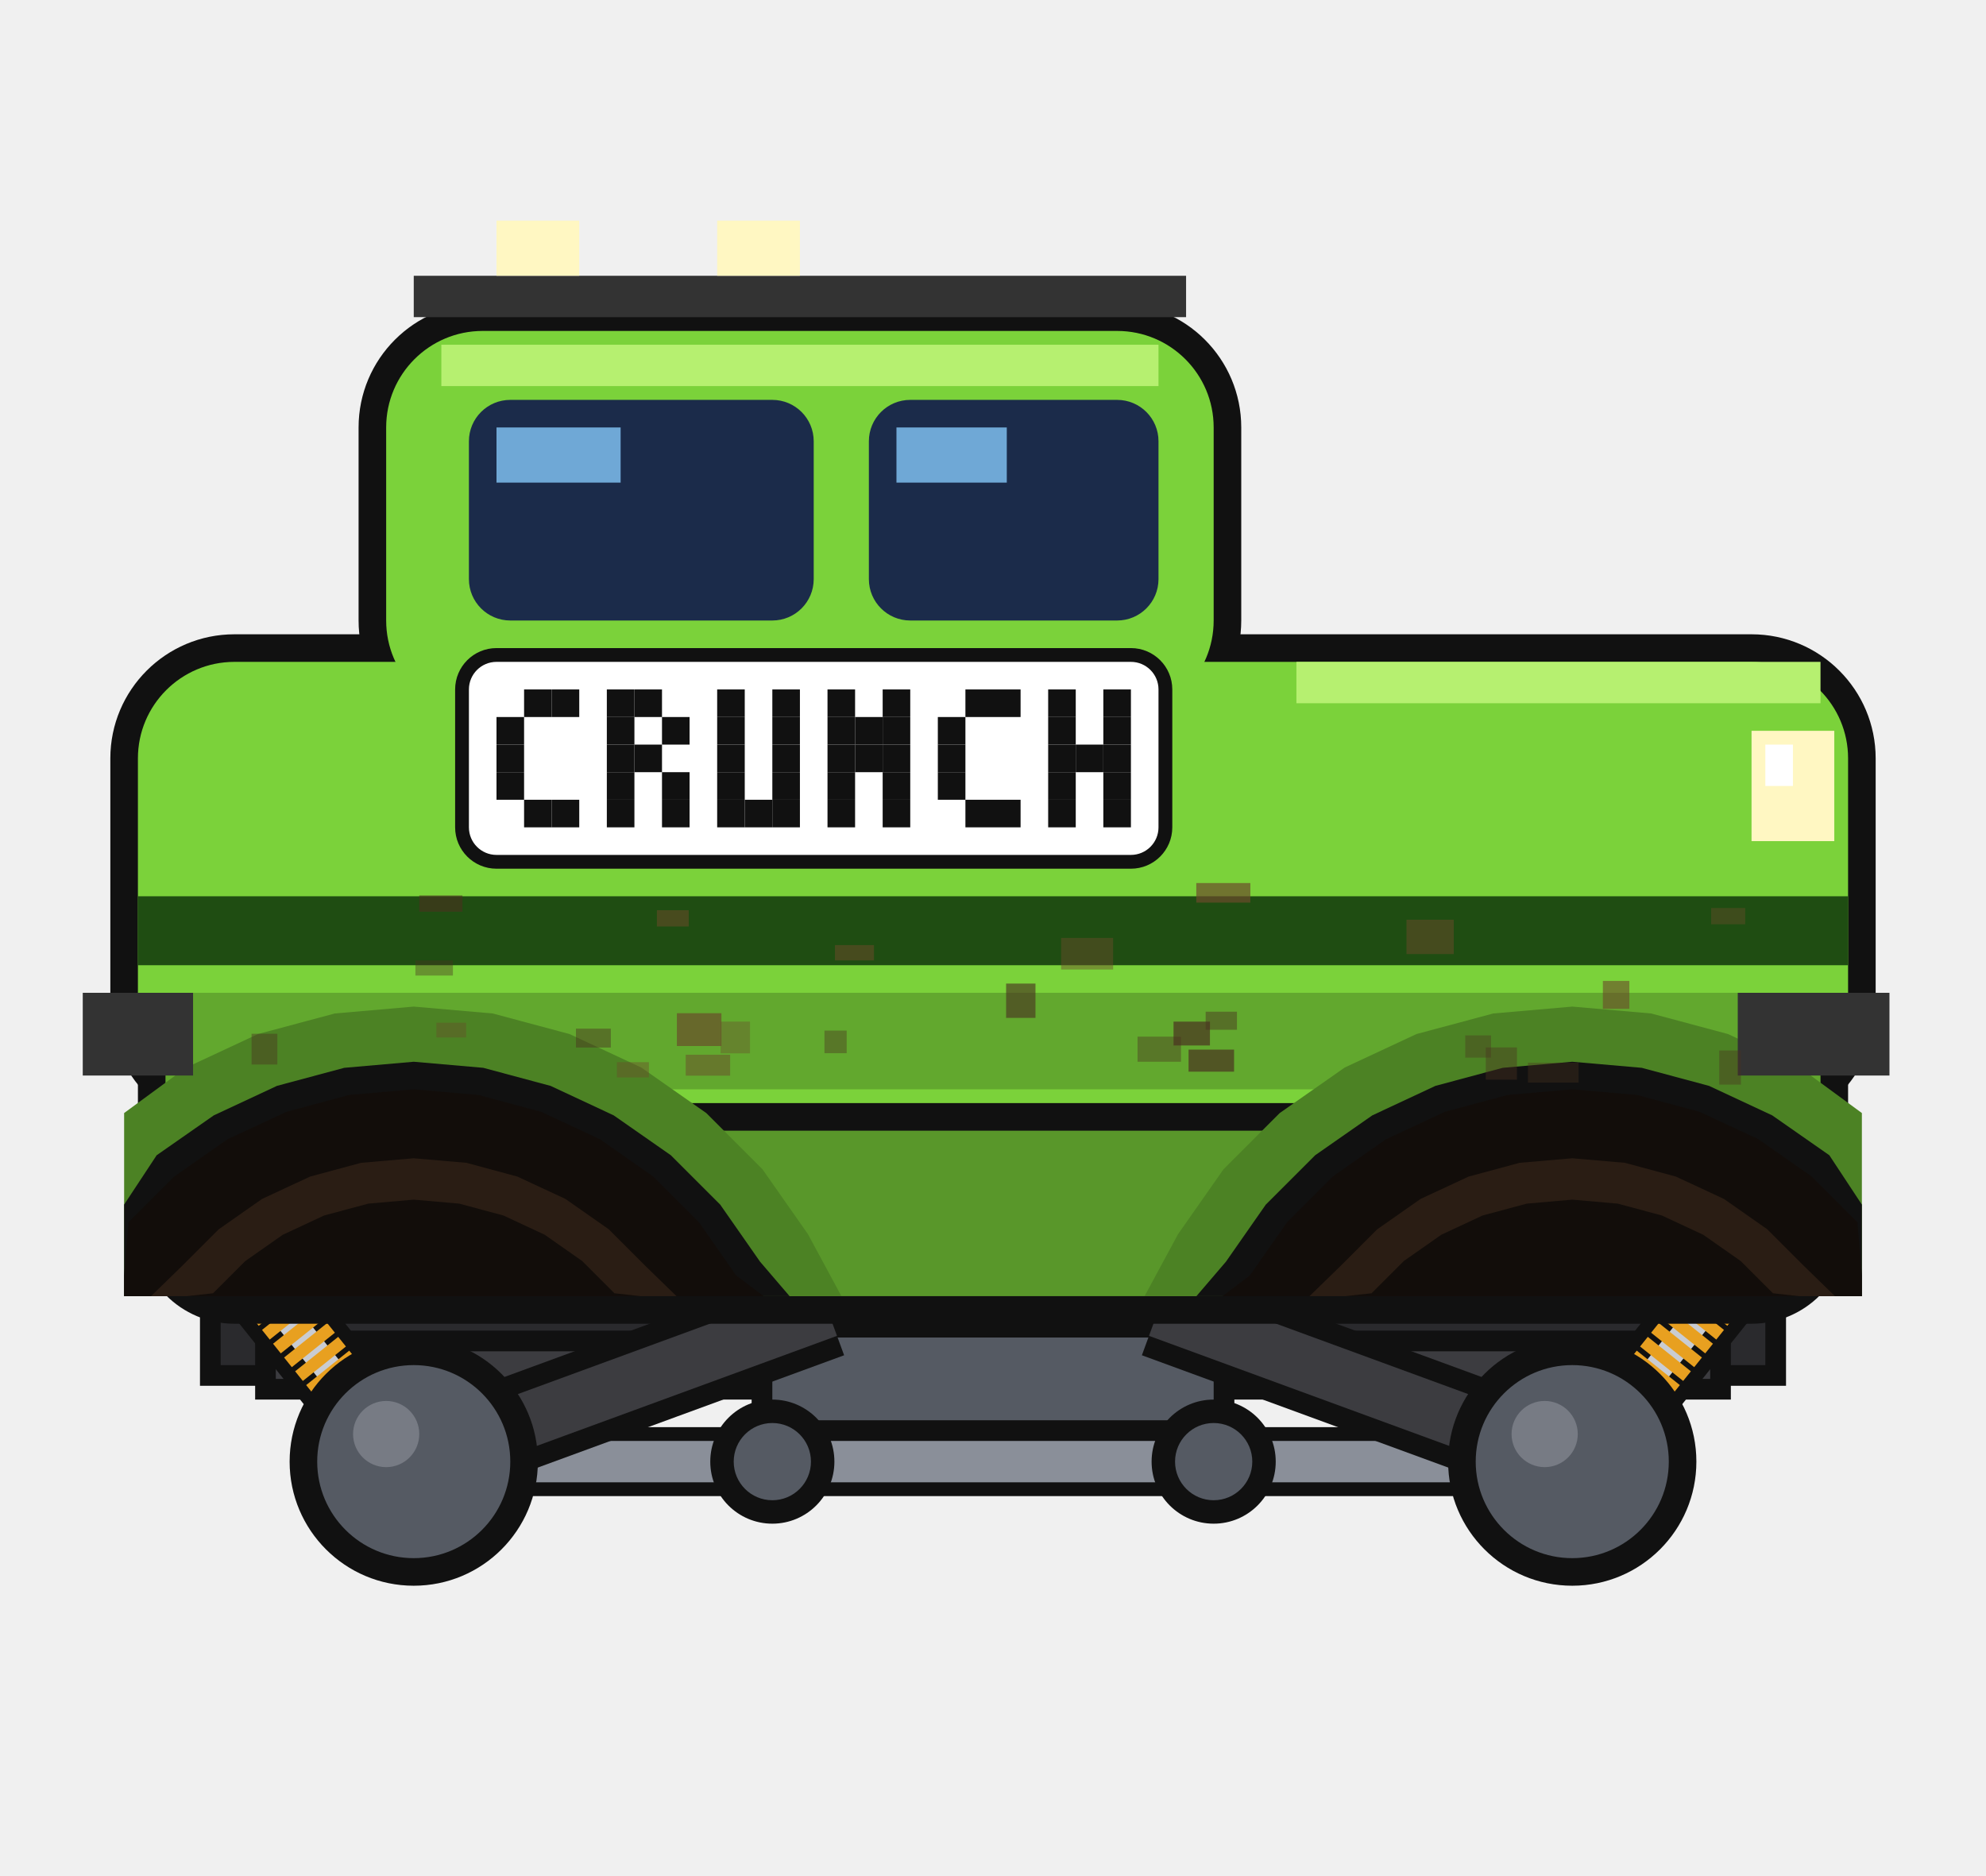
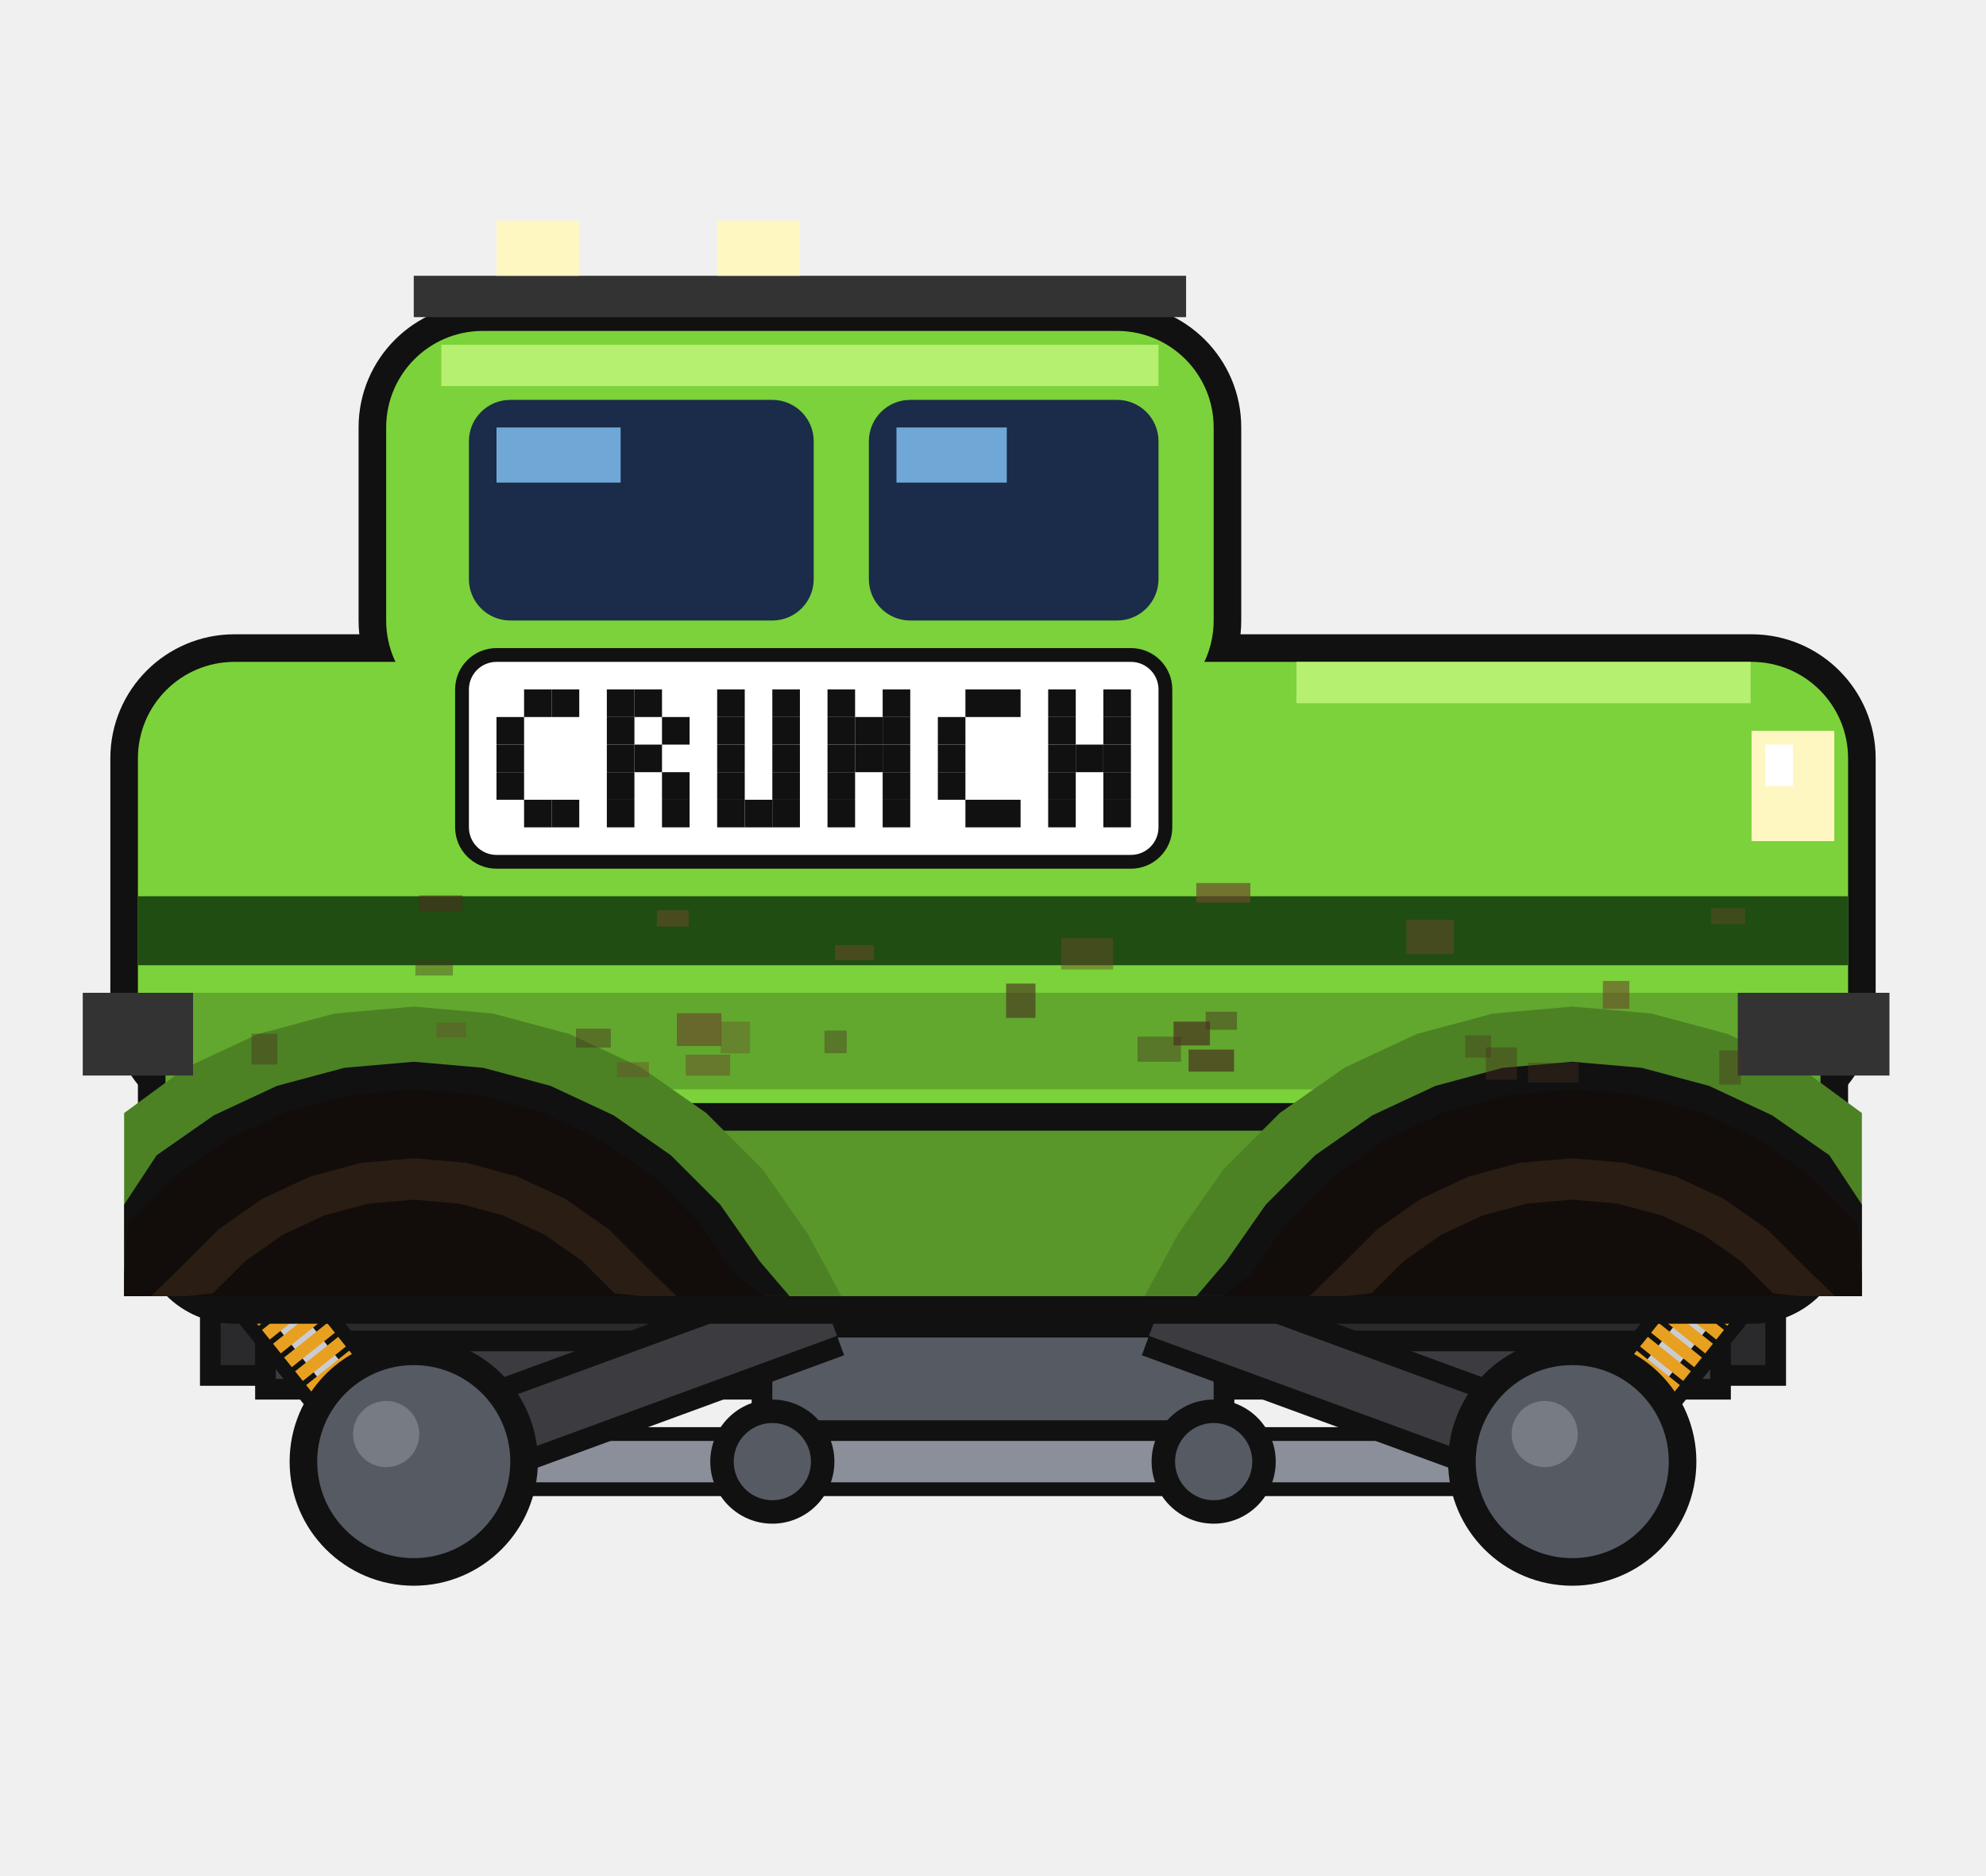
- <svg xmlns="http://www.w3.org/2000/svg" width="144" height="136" viewBox="0 0 144 136">
-   <rect x="14.5" y="89.5" width="115" height="11" fill="#111111" />
-   <rect x="16" y="91" width="112" height="8" fill="#2a2a2d" />
-   <rect x="18.5" y="96.5" width="107" height="5" fill="#111111" />
-   <rect x="20" y="98" width="104" height="2" fill="#3c3c40" />
-   <rect x="54.5" y="95.5" width="35" height="9" fill="#111111" />
-   <rect x="56" y="97" width="32" height="6" fill="#555a63" />
-   <line x1="30" y1="106" x2="114" y2="106" fill="none" stroke="#111111" stroke-width="5" />
-   <line x1="30" y1="106" x2="114" y2="106" fill="none" stroke="#8a8f99" stroke-width="3" />
-   <circle cx="56" cy="106" r="4.5" fill="#111111" />
-   <circle cx="88" cy="106" r="4.5" fill="#111111" />
-   <circle cx="56" cy="106" r="2.8" fill="#555a63" />
-   <circle cx="88" cy="106" r="2.8" fill="#555a63" />
-   <line x1="30" y1="106" x2="60" y2="95" fill="none" stroke="#111111" stroke-width="7" />
-   <line x1="30" y1="106" x2="60" y2="95" fill="none" stroke="#3c3c40" stroke-width="4" />
-   <line x1="18" y1="92" x2="26" y2="102" fill="none" stroke="#111111" stroke-width="6" />
-   <line x1="18" y1="92" x2="26" y2="102" fill="none" stroke="#c9ccd2" stroke-width="2" />
-   <line x1="18.96" y1="93.2" x2="19.52" y2="93.9" fill="none" stroke="#e8a020" stroke-width="4" />
-   <line x1="19.76" y1="94.2" x2="20.32" y2="94.9" fill="none" stroke="#e8a020" stroke-width="4" />
-   <line x1="20.56" y1="95.2" x2="21.12" y2="95.9" fill="none" stroke="#e8a020" stroke-width="4" />
-   <line x1="21.36" y1="96.2" x2="21.92" y2="96.9" fill="none" stroke="#e8a020" stroke-width="4" />
-   <line x1="22.16" y1="97.2" x2="22.72" y2="97.9" fill="none" stroke="#e8a020" stroke-width="4" />
-   <line x1="22.96" y1="98.2" x2="23.52" y2="98.9" fill="none" stroke="#e8a020" stroke-width="4" />
-   <line x1="23.76" y1="99.2" x2="24.32" y2="99.9" fill="none" stroke="#e8a020" stroke-width="4" />
-   <circle cx="30" cy="106" r="9" fill="#111111" />
-   <circle cx="30" cy="106" r="7" fill="#555a63" />
-   <circle cx="28" cy="104" r="2.4" fill="#777b84" />
-   <line x1="114" y1="106" x2="84" y2="95" fill="none" stroke="#111111" stroke-width="7" />
-   <line x1="114" y1="106" x2="84" y2="95" fill="none" stroke="#3c3c40" stroke-width="4" />
-   <line x1="126" y1="92" x2="118" y2="102" fill="none" stroke="#111111" stroke-width="6" />
-   <line x1="126" y1="92" x2="118" y2="102" fill="none" stroke="#c9ccd2" stroke-width="2" />
-   <line x1="125.04" y1="93.2" x2="124.48" y2="93.9" fill="none" stroke="#e8a020" stroke-width="4" />
-   <line x1="124.24" y1="94.2" x2="123.68" y2="94.9" fill="none" stroke="#e8a020" stroke-width="4" />
-   <line x1="123.44" y1="95.2" x2="122.88" y2="95.9" fill="none" stroke="#e8a020" stroke-width="4" />
-   <line x1="122.64" y1="96.2" x2="122.08" y2="96.9" fill="none" stroke="#e8a020" stroke-width="4" />
-   <line x1="121.84" y1="97.2" x2="121.28" y2="97.9" fill="none" stroke="#e8a020" stroke-width="4" />
-   <line x1="121.04" y1="98.2" x2="120.48" y2="98.9" fill="none" stroke="#e8a020" stroke-width="4" />
-   <line x1="120.24" y1="99.2" x2="119.68" y2="99.9" fill="none" stroke="#e8a020" stroke-width="4" />
-   <circle cx="114" cy="106" r="9" fill="#111111" />
-   <circle cx="114" cy="106" r="7" fill="#555a63" />
-   <circle cx="112" cy="104" r="2.4" fill="#777b84" />
-   <rect x="10" y="70" width="124" height="26" rx="7" fill="#111111" />
-   <rect x="12" y="72" width="120" height="22" rx="5" fill="#59972a" />
-   <rect x="8" y="46" width="128" height="36" rx="9" fill="#111111" />
-   <rect x="26" y="22" width="64" height="32" rx="9" fill="#111111" />
-   <rect x="10" y="48" width="124" height="32" rx="7" fill="#7bd23a" />
-   <rect x="28" y="24" width="60" height="28" rx="7" fill="#7bd23a" />
-   <rect x="12" y="72" width="120" height="7" fill="#62a82e" />
-   <rect x="32" y="25" width="52" height="3" fill="#b6f070" />
-   <rect x="94" y="48" width="38" height="3" fill="#b6f070" />
-   <rect x="10" y="65" width="124" height="5" fill="#1f4d12" />
-   <rect x="34" y="29" width="25" height="16" rx="3" fill="#1b2b4a" />
-   <rect x="63" y="29" width="21" height="16" rx="3" fill="#1b2b4a" />
-   <rect x="36" y="31" width="9" height="4" fill="#6fa8d6" />
-   <rect x="65" y="31" width="8" height="4" fill="#6fa8d6" />
-   <polygon points="9,94 9,94 9,94 9,89.5 9,84.79 9,80.72 13.5,77.42 18.71,74.99 24.27,73.5 30,73 35.73,73.5 41.29,74.99 46.5,77.42 51.21,80.72 55.28,84.79 58.58,89.5 61.01,94 62.5,94 63,94" fill="#4c8224" />
-   <polygon points="9,94 9,94 9,94 9,91.5 9,87.36 11.36,83.78 15.5,80.89 20.08,78.75 24.96,77.44 30,77 35.04,77.44 39.92,78.75 44.5,80.89 48.64,83.78 52.22,87.36 55.11,91.5 57.25,94 58.56,94 59,94" fill="#111111" />
-   <polygon points="9,94 9,94 9,94 9,92.5 9.32,88.64 12.64,85.32 16.5,82.62 20.77,80.63 25.31,79.41 30,79 34.69,79.41 39.23,80.63 43.5,82.62 47.36,85.32 50.68,88.64 53.38,92.5 55.37,94 56.59,94 57,94" fill="#120d0a" />
-   <polygon points="9,94 9,94 9.33,94 10.95,94 13.15,91.86 15.86,89.15 19,86.95 22.48,85.33 26.18,84.33 30,84 33.82,84.33 37.52,85.33 41,86.95 44.14,89.15 46.85,91.86 49.05,94 50.67,94 51.67,94 52,94" fill="#2a1d14" />
-   <polygon points="11,94 11.29,94 12.15,94 13.55,94 15.45,93.79 17.79,91.45 20.5,89.55 23.5,88.15 26.7,87.29 30,87 33.3,87.29 36.5,88.15 39.5,89.55 42.21,91.45 44.55,93.79 46.45,94 47.85,94 48.71,94 49,94" fill="#120d0a" />
-   <polygon points="81,94 81.5,94 82.99,94 85.42,89.5 88.72,84.79 92.79,80.72 97.5,77.42 102.71,74.99 108.27,73.5 114,73 119.73,73.5 125.29,74.99 130.5,77.42 135,80.72 135,84.79 135,89.5 135,94 135,94 135,94" fill="#4c8224" />
-   <polygon points="85,94 85.44,94 86.75,94 88.89,91.5 91.78,87.36 95.36,83.78 99.5,80.89 104.08,78.75 108.96,77.44 114,77 119.04,77.44 123.92,78.75 128.5,80.89 132.64,83.78 135,87.36 135,91.5 135,94 135,94 135,94" fill="#111111" />
-   <polygon points="87,94 87.41,94 88.63,94 90.62,92.5 93.32,88.64 96.64,85.32 100.5,82.62 104.77,80.63 109.31,79.41 114,79 118.69,79.41 123.23,80.63 127.5,82.62 131.36,85.32 134.68,88.64 135,92.5 135,94 135,94 135,94" fill="#120d0a" />
-   <polygon points="92,94 92.33,94 93.33,94 94.95,94 97.15,91.86 99.86,89.15 103,86.95 106.48,85.33 110.18,84.33 114,84 117.82,84.33 121.52,85.33 125,86.95 128.14,89.15 130.85,91.86 133.05,94 134.67,94 135,94 135,94" fill="#2a1d14" />
-   <polygon points="95,94 95.29,94 96.15,94 97.55,94 99.45,93.79 101.79,91.45 104.5,89.55 107.5,88.15 110.7,87.29 114,87 117.3,87.29 120.5,88.15 123.5,89.55 126.21,91.45 128.55,93.79 130.45,94 131.85,94 132.71,94 133,94" fill="#120d0a" />
-   <rect x="33" y="47" width="52" height="16" rx="3" fill="#111111" />
-   <rect x="34" y="48" width="50" height="14" rx="2" fill="#ffffff" />
-   <rect x="38" y="50" width="2" height="2" fill="#111111" />
-   <rect x="40" y="50" width="2" height="2" fill="#111111" />
-   <rect x="36" y="52" width="2" height="2" fill="#111111" />
-   <rect x="36" y="54" width="2" height="2" fill="#111111" />
-   <rect x="36" y="56" width="2" height="2" fill="#111111" />
-   <rect x="38" y="58" width="2" height="2" fill="#111111" />
-   <rect x="40" y="58" width="2" height="2" fill="#111111" />
-   <rect x="44" y="50" width="2" height="2" fill="#111111" />
-   <rect x="46" y="50" width="2" height="2" fill="#111111" />
-   <rect x="44" y="52" width="2" height="2" fill="#111111" />
-   <rect x="48" y="52" width="2" height="2" fill="#111111" />
-   <rect x="44" y="54" width="2" height="2" fill="#111111" />
-   <rect x="46" y="54" width="2" height="2" fill="#111111" />
-   <rect x="44" y="56" width="2" height="2" fill="#111111" />
-   <rect x="48" y="56" width="2" height="2" fill="#111111" />
-   <rect x="44" y="58" width="2" height="2" fill="#111111" />
-   <rect x="48" y="58" width="2" height="2" fill="#111111" />
-   <rect x="52" y="50" width="2" height="2" fill="#111111" />
-   <rect x="56" y="50" width="2" height="2" fill="#111111" />
-   <rect x="52" y="52" width="2" height="2" fill="#111111" />
-   <rect x="56" y="52" width="2" height="2" fill="#111111" />
-   <rect x="52" y="54" width="2" height="2" fill="#111111" />
-   <rect x="56" y="54" width="2" height="2" fill="#111111" />
-   <rect x="52" y="56" width="2" height="2" fill="#111111" />
-   <rect x="56" y="56" width="2" height="2" fill="#111111" />
-   <rect x="52" y="58" width="2" height="2" fill="#111111" />
-   <rect x="54" y="58" width="2" height="2" fill="#111111" />
-   <rect x="56" y="58" width="2" height="2" fill="#111111" />
-   <rect x="60" y="50" width="2" height="2" fill="#111111" />
-   <rect x="64" y="50" width="2" height="2" fill="#111111" />
-   <rect x="60" y="52" width="2" height="2" fill="#111111" />
-   <rect x="62" y="52" width="2" height="2" fill="#111111" />
-   <rect x="64" y="52" width="2" height="2" fill="#111111" />
-   <rect x="60" y="54" width="2" height="2" fill="#111111" />
-   <rect x="62" y="54" width="2" height="2" fill="#111111" />
-   <rect x="64" y="54" width="2" height="2" fill="#111111" />
-   <rect x="60" y="56" width="2" height="2" fill="#111111" />
-   <rect x="64" y="56" width="2" height="2" fill="#111111" />
-   <rect x="60" y="58" width="2" height="2" fill="#111111" />
-   <rect x="64" y="58" width="2" height="2" fill="#111111" />
-   <rect x="70" y="50" width="2" height="2" fill="#111111" />
-   <rect x="72" y="50" width="2" height="2" fill="#111111" />
-   <rect x="68" y="52" width="2" height="2" fill="#111111" />
-   <rect x="68" y="54" width="2" height="2" fill="#111111" />
-   <rect x="68" y="56" width="2" height="2" fill="#111111" />
-   <rect x="70" y="58" width="2" height="2" fill="#111111" />
-   <rect x="72" y="58" width="2" height="2" fill="#111111" />
-   <rect x="76" y="50" width="2" height="2" fill="#111111" />
-   <rect x="80" y="50" width="2" height="2" fill="#111111" />
-   <rect x="76" y="52" width="2" height="2" fill="#111111" />
-   <rect x="80" y="52" width="2" height="2" fill="#111111" />
-   <rect x="76" y="54" width="2" height="2" fill="#111111" />
-   <rect x="78" y="54" width="2" height="2" fill="#111111" />
-   <rect x="80" y="54" width="2" height="2" fill="#111111" />
-   <rect x="76" y="56" width="2" height="2" fill="#111111" />
-   <rect x="80" y="56" width="2" height="2" fill="#111111" />
-   <rect x="76" y="58" width="2" height="2" fill="#111111" />
-   <rect x="80" y="58" width="2" height="2" fill="#111111" />
-   <rect x="30" y="20" width="56" height="3" fill="#333333" />
-   <rect x="36" y="16" width="6" height="4" fill="#fff7c2" />
-   <rect x="52" y="16" width="6" height="4" fill="#fff7c2" />
-   <rect x="127" y="53" width="6" height="8" fill="#fff7c2" />
-   <rect x="128" y="54" width="2" height="3" fill="#ffffff" />
-   <rect x="126" y="72" width="11" height="6" fill="#333333" />
-   <rect x="6" y="72" width="8" height="6" fill="#333333" />
-   <rect x="86.74" y="64.04" width="3.92" height="1.42" fill="#6b4a2a" fill-opacity="0.69" />
-   <rect x="85.09" y="74.09" width="2.64" height="1.73" fill="#4a3220" fill-opacity="0.7" />
-   <rect x="30.12" y="69.65" width="2.72" height="1.1" fill="#4a3220" fill-opacity="0.4" />
-   <rect x="59.78" y="74.74" width="1.61" height="1.64" fill="#4a3220" fill-opacity="0.42" />
-   <rect x="82.48" y="75.18" width="3.15" height="1.82" fill="#4a3220" fill-opacity="0.42" />
-   <rect x="101.98" y="66.7" width="3.43" height="2.49" fill="#6b4a2a" fill-opacity="0.51" />
-   <rect x="41.76" y="74.6" width="2.53" height="1.37" fill="#4a3220" fill-opacity="0.46" />
-   <rect x="31.64" y="74.17" width="2.16" height="1.07" fill="#6b4a2a" fill-opacity="0.39" />
-   <rect x="86.18" y="76.12" width="3.3" height="1.6" fill="#4a3220" fill-opacity="0.7" />
-   <rect x="49.08" y="73.48" width="3.23" height="2.38" fill="#6b4a2a" fill-opacity="0.67" />
-   <rect x="110.79" y="77.07" width="3.67" height="1.44" fill="#4a3220" fill-opacity="0.36" />
-   <rect x="116.22" y="71.14" width="1.92" height="2.02" fill="#6b4a2a" fill-opacity="0.6" />
-   <rect x="124.07" y="65.85" width="2.47" height="1.18" fill="#6b4a2a" fill-opacity="0.41" />
-   <rect x="60.54" y="68.54" width="2.83" height="1.11" fill="#6b4a2a" fill-opacity="0.53" />
-   <rect x="107.73" y="75.96" width="2.26" height="2.34" fill="#4a3220" fill-opacity="0.41" />
-   <rect x="47.63" y="66.01" width="2.31" height="1.18" fill="#6b4a2a" fill-opacity="0.54" />
-   <rect x="30.4" y="64.94" width="3.13" height="1.18" fill="#4a3220" fill-opacity="0.59" />
-   <rect x="72.95" y="71.33" width="2.13" height="2.49" fill="#4a3220" fill-opacity="0.63" />
-   <rect x="124.66" y="76.18" width="1.57" height="2.48" fill="#4a3220" fill-opacity="0.41" />
-   <rect x="52.25" y="74.09" width="2.13" height="2.3" fill="#6b4a2a" fill-opacity="0.38" />
-   <rect x="106.24" y="75.09" width="1.87" height="1.61" fill="#4a3220" fill-opacity="0.38" />
-   <rect x="76.94" y="68.02" width="3.77" height="2.29" fill="#6b4a2a" fill-opacity="0.46" />
-   <rect x="87.42" y="73.37" width="2.27" height="1.31" fill="#4a3220" fill-opacity="0.48" />
-   <rect x="44.73" y="77.03" width="2.32" height="1.11" fill="#6b4a2a" fill-opacity="0.41" />
-   <rect x="18.24" y="74.97" width="1.87" height="2.23" fill="#4a3220" fill-opacity="0.44" />
-   <rect x="49.72" y="76.49" width="3.22" height="1.52" fill="#6b4a2a" fill-opacity="0.5" />
+ <svg xmlns="http://www.w3.org/2000/svg" width="144" height="136" viewBox="0 0 144 136" version="1.1" id="svg148">
+   <defs id="defs148" />
+   <rect x="14.5" y="89.5" width="115" height="11" fill="#111111" id="rect1" />
+   <rect x="16" y="91" width="112" height="8" fill="#2a2a2d" id="rect2" />
+   <rect x="18.5" y="96.5" width="107" height="5" fill="#111111" id="rect3" />
+   <rect x="20" y="98" width="104" height="2" fill="#3c3c40" id="rect4" />
+   <rect x="54.5" y="95.5" width="35" height="9" fill="#111111" id="rect5" />
+   <rect x="56" y="97" width="32" height="6" fill="#555a63" id="rect6" />
+   <line x1="30" y1="106" x2="114" y2="106" fill="none" stroke="#111111" stroke-width="5" id="line6" />
+   <line x1="30" y1="106" x2="114" y2="106" fill="none" stroke="#8a8f99" stroke-width="3" id="line7" />
+   <circle cx="56" cy="106" r="4.5" fill="#111111" id="circle7" />
+   <circle cx="88" cy="106" r="4.5" fill="#111111" id="circle8" />
+   <circle cx="56" cy="106" r="2.8" fill="#555a63" id="circle9" />
+   <circle cx="88" cy="106" r="2.8" fill="#555a63" id="circle10" />
+   <line x1="30" y1="106" x2="60" y2="95" fill="none" stroke="#111111" stroke-width="7" id="line10" />
+   <line x1="30" y1="106" x2="60" y2="95" fill="none" stroke="#3c3c40" stroke-width="4" id="line11" />
+   <line x1="18" y1="92" x2="26" y2="102" fill="none" stroke="#111111" stroke-width="6" id="line12" />
+   <line x1="18" y1="92" x2="26" y2="102" fill="none" stroke="#c9ccd2" stroke-width="2" id="line13" />
+   <line x1="18.96" y1="93.2" x2="19.52" y2="93.9" fill="none" stroke="#e8a020" stroke-width="4" id="line14" />
+   <line x1="19.76" y1="94.2" x2="20.32" y2="94.9" fill="none" stroke="#e8a020" stroke-width="4" id="line15" />
+   <line x1="20.56" y1="95.2" x2="21.12" y2="95.9" fill="none" stroke="#e8a020" stroke-width="4" id="line16" />
+   <line x1="21.36" y1="96.2" x2="21.92" y2="96.9" fill="none" stroke="#e8a020" stroke-width="4" id="line17" />
+   <line x1="22.16" y1="97.2" x2="22.72" y2="97.9" fill="none" stroke="#e8a020" stroke-width="4" id="line18" />
+   <line x1="22.96" y1="98.2" x2="23.52" y2="98.9" fill="none" stroke="#e8a020" stroke-width="4" id="line19" />
+   <line x1="23.76" y1="99.2" x2="24.32" y2="99.9" fill="none" stroke="#e8a020" stroke-width="4" id="line20" />
+   <circle cx="30" cy="106" r="9" fill="#111111" id="circle20" />
+   <circle cx="30" cy="106" r="7" fill="#555a63" id="circle21" />
+   <circle cx="28" cy="104" r="2.4" fill="#777b84" id="circle22" />
+   <line x1="114" y1="106" x2="84" y2="95" fill="none" stroke="#111111" stroke-width="7" id="line22" />
+   <line x1="114" y1="106" x2="84" y2="95" fill="none" stroke="#3c3c40" stroke-width="4" id="line23" />
+   <line x1="126" y1="92" x2="118" y2="102" fill="none" stroke="#111111" stroke-width="6" id="line24" />
+   <line x1="126" y1="92" x2="118" y2="102" fill="none" stroke="#c9ccd2" stroke-width="2" id="line25" />
+   <line x1="125.04" y1="93.2" x2="124.48" y2="93.9" fill="none" stroke="#e8a020" stroke-width="4" id="line26" />
+   <line x1="124.24" y1="94.2" x2="123.68" y2="94.9" fill="none" stroke="#e8a020" stroke-width="4" id="line27" />
+   <line x1="123.44" y1="95.2" x2="122.88" y2="95.9" fill="none" stroke="#e8a020" stroke-width="4" id="line28" />
+   <line x1="122.64" y1="96.2" x2="122.08" y2="96.9" fill="none" stroke="#e8a020" stroke-width="4" id="line29" />
+   <line x1="121.84" y1="97.2" x2="121.28" y2="97.9" fill="none" stroke="#e8a020" stroke-width="4" id="line30" />
+   <line x1="121.04" y1="98.2" x2="120.48" y2="98.9" fill="none" stroke="#e8a020" stroke-width="4" id="line31" />
+   <line x1="120.24" y1="99.2" x2="119.68" y2="99.9" fill="none" stroke="#e8a020" stroke-width="4" id="line32" />
+   <circle cx="114" cy="106" r="9" fill="#111111" id="circle32" />
+   <circle cx="114" cy="106" r="7" fill="#555a63" id="circle33" />
+   <circle cx="112" cy="104" r="2.4" fill="#777b84" id="circle34" />
+   <rect x="10" y="70" width="124" height="26" rx="7" fill="#111111" id="rect34" />
+   <rect x="12" y="72" width="120" height="22" rx="5" fill="#59972a" id="rect35" />
+   <rect x="8" y="46" width="128" height="36" rx="9" fill="#111111" id="rect36" />
+   <rect x="26" y="22" width="64" height="32" rx="9" fill="#111111" id="rect37" />
+   <rect x="10" y="48" width="124" height="32" rx="7" fill="#7bd23a" id="rect38" />
+   <rect x="28" y="24" width="60" height="28" rx="7" fill="#7bd23a" id="rect39" />
+   <rect x="12" y="72" width="120" height="7" fill="#62a82e" id="rect40" />
+   <rect x="32" y="25" width="52" height="3" fill="#b6f070" id="rect41" />
+   <rect x="94" y="48" width="32.933" height="3" fill="#b6f070" id="rect42" style="stroke-width:0.931" />
+   <rect x="10" y="65" width="124" height="5" fill="#1f4d12" id="rect43" />
+   <rect x="34" y="29" width="25" height="16" rx="3" fill="#1b2b4a" id="rect44" />
+   <rect x="63" y="29" width="21" height="16" rx="3" fill="#1b2b4a" id="rect45" />
+   <rect x="36" y="31" width="9" height="4" fill="#6fa8d6" id="rect46" />
+   <rect x="65" y="31" width="8" height="4" fill="#6fa8d6" id="rect47" />
+   <polygon points="9,94 9,94 9,94 9,89.5 9,84.79 9,80.72 13.5,77.42 18.71,74.99 24.27,73.5 30,73 35.73,73.5 41.29,74.99 46.5,77.42 51.21,80.72 55.28,84.79 58.58,89.5 61.01,94 62.5,94 63,94" fill="#4c8224" id="polygon47" />
+   <polygon points="9,94 9,94 9,94 9,91.5 9,87.36 11.36,83.78 15.5,80.89 20.08,78.75 24.96,77.44 30,77 35.04,77.44 39.92,78.75 44.5,80.89 48.64,83.78 52.22,87.36 55.11,91.5 57.25,94 58.56,94 59,94" fill="#111111" id="polygon48" />
+   <polygon points="9,94 9,94 9,94 9,92.5 9.32,88.64 12.64,85.32 16.5,82.62 20.77,80.63 25.31,79.41 30,79 34.69,79.41 39.23,80.63 43.5,82.62 47.36,85.32 50.68,88.64 53.38,92.5 55.37,94 56.59,94 57,94" fill="#120d0a" id="polygon49" />
+   <polygon points="9,94 9,94 9.33,94 10.95,94 13.15,91.86 15.86,89.15 19,86.95 22.48,85.33 26.18,84.33 30,84 33.82,84.33 37.52,85.33 41,86.95 44.14,89.15 46.85,91.86 49.05,94 50.67,94 51.67,94 52,94" fill="#2a1d14" id="polygon50" />
+   <polygon points="11,94 11.29,94 12.15,94 13.55,94 15.45,93.79 17.79,91.45 20.5,89.55 23.5,88.15 26.7,87.29 30,87 33.3,87.29 36.5,88.15 39.5,89.55 42.21,91.45 44.55,93.79 46.45,94 47.85,94 48.71,94 49,94" fill="#120d0a" id="polygon51" />
+   <polygon points="81,94 81.5,94 82.99,94 85.42,89.5 88.72,84.79 92.79,80.72 97.5,77.42 102.71,74.99 108.27,73.5 114,73 119.73,73.5 125.29,74.99 130.5,77.42 135,80.72 135,84.79 135,89.5 135,94 135,94 135,94" fill="#4c8224" id="polygon52" />
+   <polygon points="85,94 85.44,94 86.75,94 88.89,91.5 91.78,87.36 95.36,83.78 99.5,80.89 104.08,78.75 108.96,77.44 114,77 119.04,77.44 123.92,78.75 128.5,80.89 132.64,83.78 135,87.36 135,91.5 135,94 135,94 135,94" fill="#111111" id="polygon53" />
+   <polygon points="87,94 87.41,94 88.63,94 90.62,92.5 93.32,88.64 96.64,85.32 100.5,82.62 104.77,80.63 109.31,79.41 114,79 118.69,79.41 123.23,80.63 127.5,82.62 131.36,85.32 134.68,88.64 135,92.5 135,94 135,94 135,94" fill="#120d0a" id="polygon54" />
+   <polygon points="92,94 92.33,94 93.33,94 94.95,94 97.15,91.86 99.86,89.15 103,86.95 106.48,85.33 110.18,84.33 114,84 117.82,84.33 121.52,85.33 125,86.95 128.14,89.15 130.85,91.86 133.05,94 134.67,94 135,94 135,94" fill="#2a1d14" id="polygon55" />
+   <polygon points="95,94 95.29,94 96.15,94 97.55,94 99.45,93.79 101.79,91.45 104.5,89.55 107.5,88.15 110.7,87.29 114,87 117.3,87.29 120.5,88.15 123.5,89.55 126.21,91.45 128.55,93.79 130.45,94 131.85,94 132.71,94 133,94" fill="#120d0a" id="polygon56" />
+   <rect x="33" y="47" width="52" height="16" rx="3" fill="#111111" id="rect56" />
+   <rect x="34" y="48" width="50" height="14" rx="2" fill="#ffffff" id="rect57" />
+   <rect x="38" y="50" width="2" height="2" fill="#111111" id="rect58" />
+   <rect x="40" y="50" width="2" height="2" fill="#111111" id="rect59" />
+   <rect x="36" y="52" width="2" height="2" fill="#111111" id="rect60" />
+   <rect x="36" y="54" width="2" height="2" fill="#111111" id="rect61" />
+   <rect x="36" y="56" width="2" height="2" fill="#111111" id="rect62" />
+   <rect x="38" y="58" width="2" height="2" fill="#111111" id="rect63" />
+   <rect x="40" y="58" width="2" height="2" fill="#111111" id="rect64" />
+   <rect x="44" y="50" width="2" height="2" fill="#111111" id="rect65" />
+   <rect x="46" y="50" width="2" height="2" fill="#111111" id="rect66" />
+   <rect x="44" y="52" width="2" height="2" fill="#111111" id="rect67" />
+   <rect x="48" y="52" width="2" height="2" fill="#111111" id="rect68" />
+   <rect x="44" y="54" width="2" height="2" fill="#111111" id="rect69" />
+   <rect x="46" y="54" width="2" height="2" fill="#111111" id="rect70" />
+   <rect x="44" y="56" width="2" height="2" fill="#111111" id="rect71" />
+   <rect x="48" y="56" width="2" height="2" fill="#111111" id="rect72" />
+   <rect x="44" y="58" width="2" height="2" fill="#111111" id="rect73" />
+   <rect x="48" y="58" width="2" height="2" fill="#111111" id="rect74" />
+   <rect x="52" y="50" width="2" height="2" fill="#111111" id="rect75" />
+   <rect x="56" y="50" width="2" height="2" fill="#111111" id="rect76" />
+   <rect x="52" y="52" width="2" height="2" fill="#111111" id="rect77" />
+   <rect x="56" y="52" width="2" height="2" fill="#111111" id="rect78" />
+   <rect x="52" y="54" width="2" height="2" fill="#111111" id="rect79" />
+   <rect x="56" y="54" width="2" height="2" fill="#111111" id="rect80" />
+   <rect x="52" y="56" width="2" height="2" fill="#111111" id="rect81" />
+   <rect x="56" y="56" width="2" height="2" fill="#111111" id="rect82" />
+   <rect x="52" y="58" width="2" height="2" fill="#111111" id="rect83" />
+   <rect x="54" y="58" width="2" height="2" fill="#111111" id="rect84" />
+   <rect x="56" y="58" width="2" height="2" fill="#111111" id="rect85" />
+   <rect x="60" y="50" width="2" height="2" fill="#111111" id="rect86" />
+   <rect x="64" y="50" width="2" height="2" fill="#111111" id="rect87" />
+   <rect x="60" y="52" width="2" height="2" fill="#111111" id="rect88" />
+   <rect x="62" y="52" width="2" height="2" fill="#111111" id="rect89" />
+   <rect x="64" y="52" width="2" height="2" fill="#111111" id="rect90" />
+   <rect x="60" y="54" width="2" height="2" fill="#111111" id="rect91" />
+   <rect x="62" y="54" width="2" height="2" fill="#111111" id="rect92" />
+   <rect x="64" y="54" width="2" height="2" fill="#111111" id="rect93" />
+   <rect x="60" y="56" width="2" height="2" fill="#111111" id="rect94" />
+   <rect x="64" y="56" width="2" height="2" fill="#111111" id="rect95" />
+   <rect x="60" y="58" width="2" height="2" fill="#111111" id="rect96" />
+   <rect x="64" y="58" width="2" height="2" fill="#111111" id="rect97" />
+   <rect x="70" y="50" width="2" height="2" fill="#111111" id="rect98" />
+   <rect x="72" y="50" width="2" height="2" fill="#111111" id="rect99" />
+   <rect x="68" y="52" width="2" height="2" fill="#111111" id="rect100" />
+   <rect x="68" y="54" width="2" height="2" fill="#111111" id="rect101" />
+   <rect x="68" y="56" width="2" height="2" fill="#111111" id="rect102" />
+   <rect x="70" y="58" width="2" height="2" fill="#111111" id="rect103" />
+   <rect x="72" y="58" width="2" height="2" fill="#111111" id="rect104" />
+   <rect x="76" y="50" width="2" height="2" fill="#111111" id="rect105" />
+   <rect x="80" y="50" width="2" height="2" fill="#111111" id="rect106" />
+   <rect x="76" y="52" width="2" height="2" fill="#111111" id="rect107" />
+   <rect x="80" y="52" width="2" height="2" fill="#111111" id="rect108" />
+   <rect x="76" y="54" width="2" height="2" fill="#111111" id="rect109" />
+   <rect x="78" y="54" width="2" height="2" fill="#111111" id="rect110" />
+   <rect x="80" y="54" width="2" height="2" fill="#111111" id="rect111" />
+   <rect x="76" y="56" width="2" height="2" fill="#111111" id="rect112" />
+   <rect x="80" y="56" width="2" height="2" fill="#111111" id="rect113" />
+   <rect x="76" y="58" width="2" height="2" fill="#111111" id="rect114" />
+   <rect x="80" y="58" width="2" height="2" fill="#111111" id="rect115" />
+   <rect x="30" y="20" width="56" height="3" fill="#333333" id="rect116" />
+   <rect x="36" y="16" width="6" height="4" fill="#fff7c2" id="rect117" />
+   <rect x="52" y="16" width="6" height="4" fill="#fff7c2" id="rect118" />
+   <rect x="127" y="53" width="6" height="8" fill="#fff7c2" id="rect119" />
+   <rect x="128" y="54" width="2" height="3" fill="#ffffff" id="rect120" />
+   <rect x="126" y="72" width="11" height="6" fill="#333333" id="rect121" />
+   <rect x="6" y="72" width="8" height="6" fill="#333333" id="rect122" />
+   <rect x="86.74" y="64.04" width="3.92" height="1.42" fill="#6b4a2a" fill-opacity="0.69" id="rect123" />
+   <rect x="85.09" y="74.09" width="2.64" height="1.73" fill="#4a3220" fill-opacity="0.7" id="rect124" />
+   <rect x="30.12" y="69.65" width="2.72" height="1.1" fill="#4a3220" fill-opacity="0.4" id="rect125" />
+   <rect x="59.78" y="74.74" width="1.61" height="1.64" fill="#4a3220" fill-opacity="0.42" id="rect126" />
+   <rect x="82.48" y="75.18" width="3.15" height="1.82" fill="#4a3220" fill-opacity="0.42" id="rect127" />
+   <rect x="101.98" y="66.7" width="3.43" height="2.49" fill="#6b4a2a" fill-opacity="0.51" id="rect128" />
+   <rect x="41.76" y="74.6" width="2.53" height="1.37" fill="#4a3220" fill-opacity="0.46" id="rect129" />
+   <rect x="31.64" y="74.17" width="2.16" height="1.07" fill="#6b4a2a" fill-opacity="0.39" id="rect130" />
+   <rect x="86.18" y="76.12" width="3.3" height="1.6" fill="#4a3220" fill-opacity="0.7" id="rect131" />
+   <rect x="49.08" y="73.48" width="3.23" height="2.38" fill="#6b4a2a" fill-opacity="0.67" id="rect132" />
+   <rect x="110.79" y="77.07" width="3.67" height="1.44" fill="#4a3220" fill-opacity="0.36" id="rect133" />
+   <rect x="116.22" y="71.14" width="1.92" height="2.02" fill="#6b4a2a" fill-opacity="0.6" id="rect134" />
+   <rect x="124.07" y="65.85" width="2.47" height="1.18" fill="#6b4a2a" fill-opacity="0.41" id="rect135" />
+   <rect x="60.54" y="68.54" width="2.83" height="1.11" fill="#6b4a2a" fill-opacity="0.53" id="rect136" />
+   <rect x="107.73" y="75.96" width="2.26" height="2.34" fill="#4a3220" fill-opacity="0.41" id="rect137" />
+   <rect x="47.63" y="66.01" width="2.31" height="1.18" fill="#6b4a2a" fill-opacity="0.54" id="rect138" />
+   <rect x="30.4" y="64.94" width="3.13" height="1.18" fill="#4a3220" fill-opacity="0.59" id="rect139" />
+   <rect x="72.95" y="71.33" width="2.13" height="2.49" fill="#4a3220" fill-opacity="0.63" id="rect140" />
+   <rect x="124.66" y="76.18" width="1.57" height="2.48" fill="#4a3220" fill-opacity="0.41" id="rect141" />
+   <rect x="52.25" y="74.09" width="2.13" height="2.3" fill="#6b4a2a" fill-opacity="0.38" id="rect142" />
+   <rect x="106.24" y="75.09" width="1.87" height="1.61" fill="#4a3220" fill-opacity="0.38" id="rect143" />
+   <rect x="76.94" y="68.02" width="3.77" height="2.29" fill="#6b4a2a" fill-opacity="0.46" id="rect144" />
+   <rect x="87.42" y="73.37" width="2.27" height="1.31" fill="#4a3220" fill-opacity="0.48" id="rect145" />
+   <rect x="44.73" y="77.03" width="2.32" height="1.11" fill="#6b4a2a" fill-opacity="0.41" id="rect146" />
+   <rect x="18.24" y="74.97" width="1.87" height="2.23" fill="#4a3220" fill-opacity="0.44" id="rect147" />
+   <rect x="49.72" y="76.49" width="3.22" height="1.52" fill="#6b4a2a" fill-opacity="0.5" id="rect148" />
</svg>
